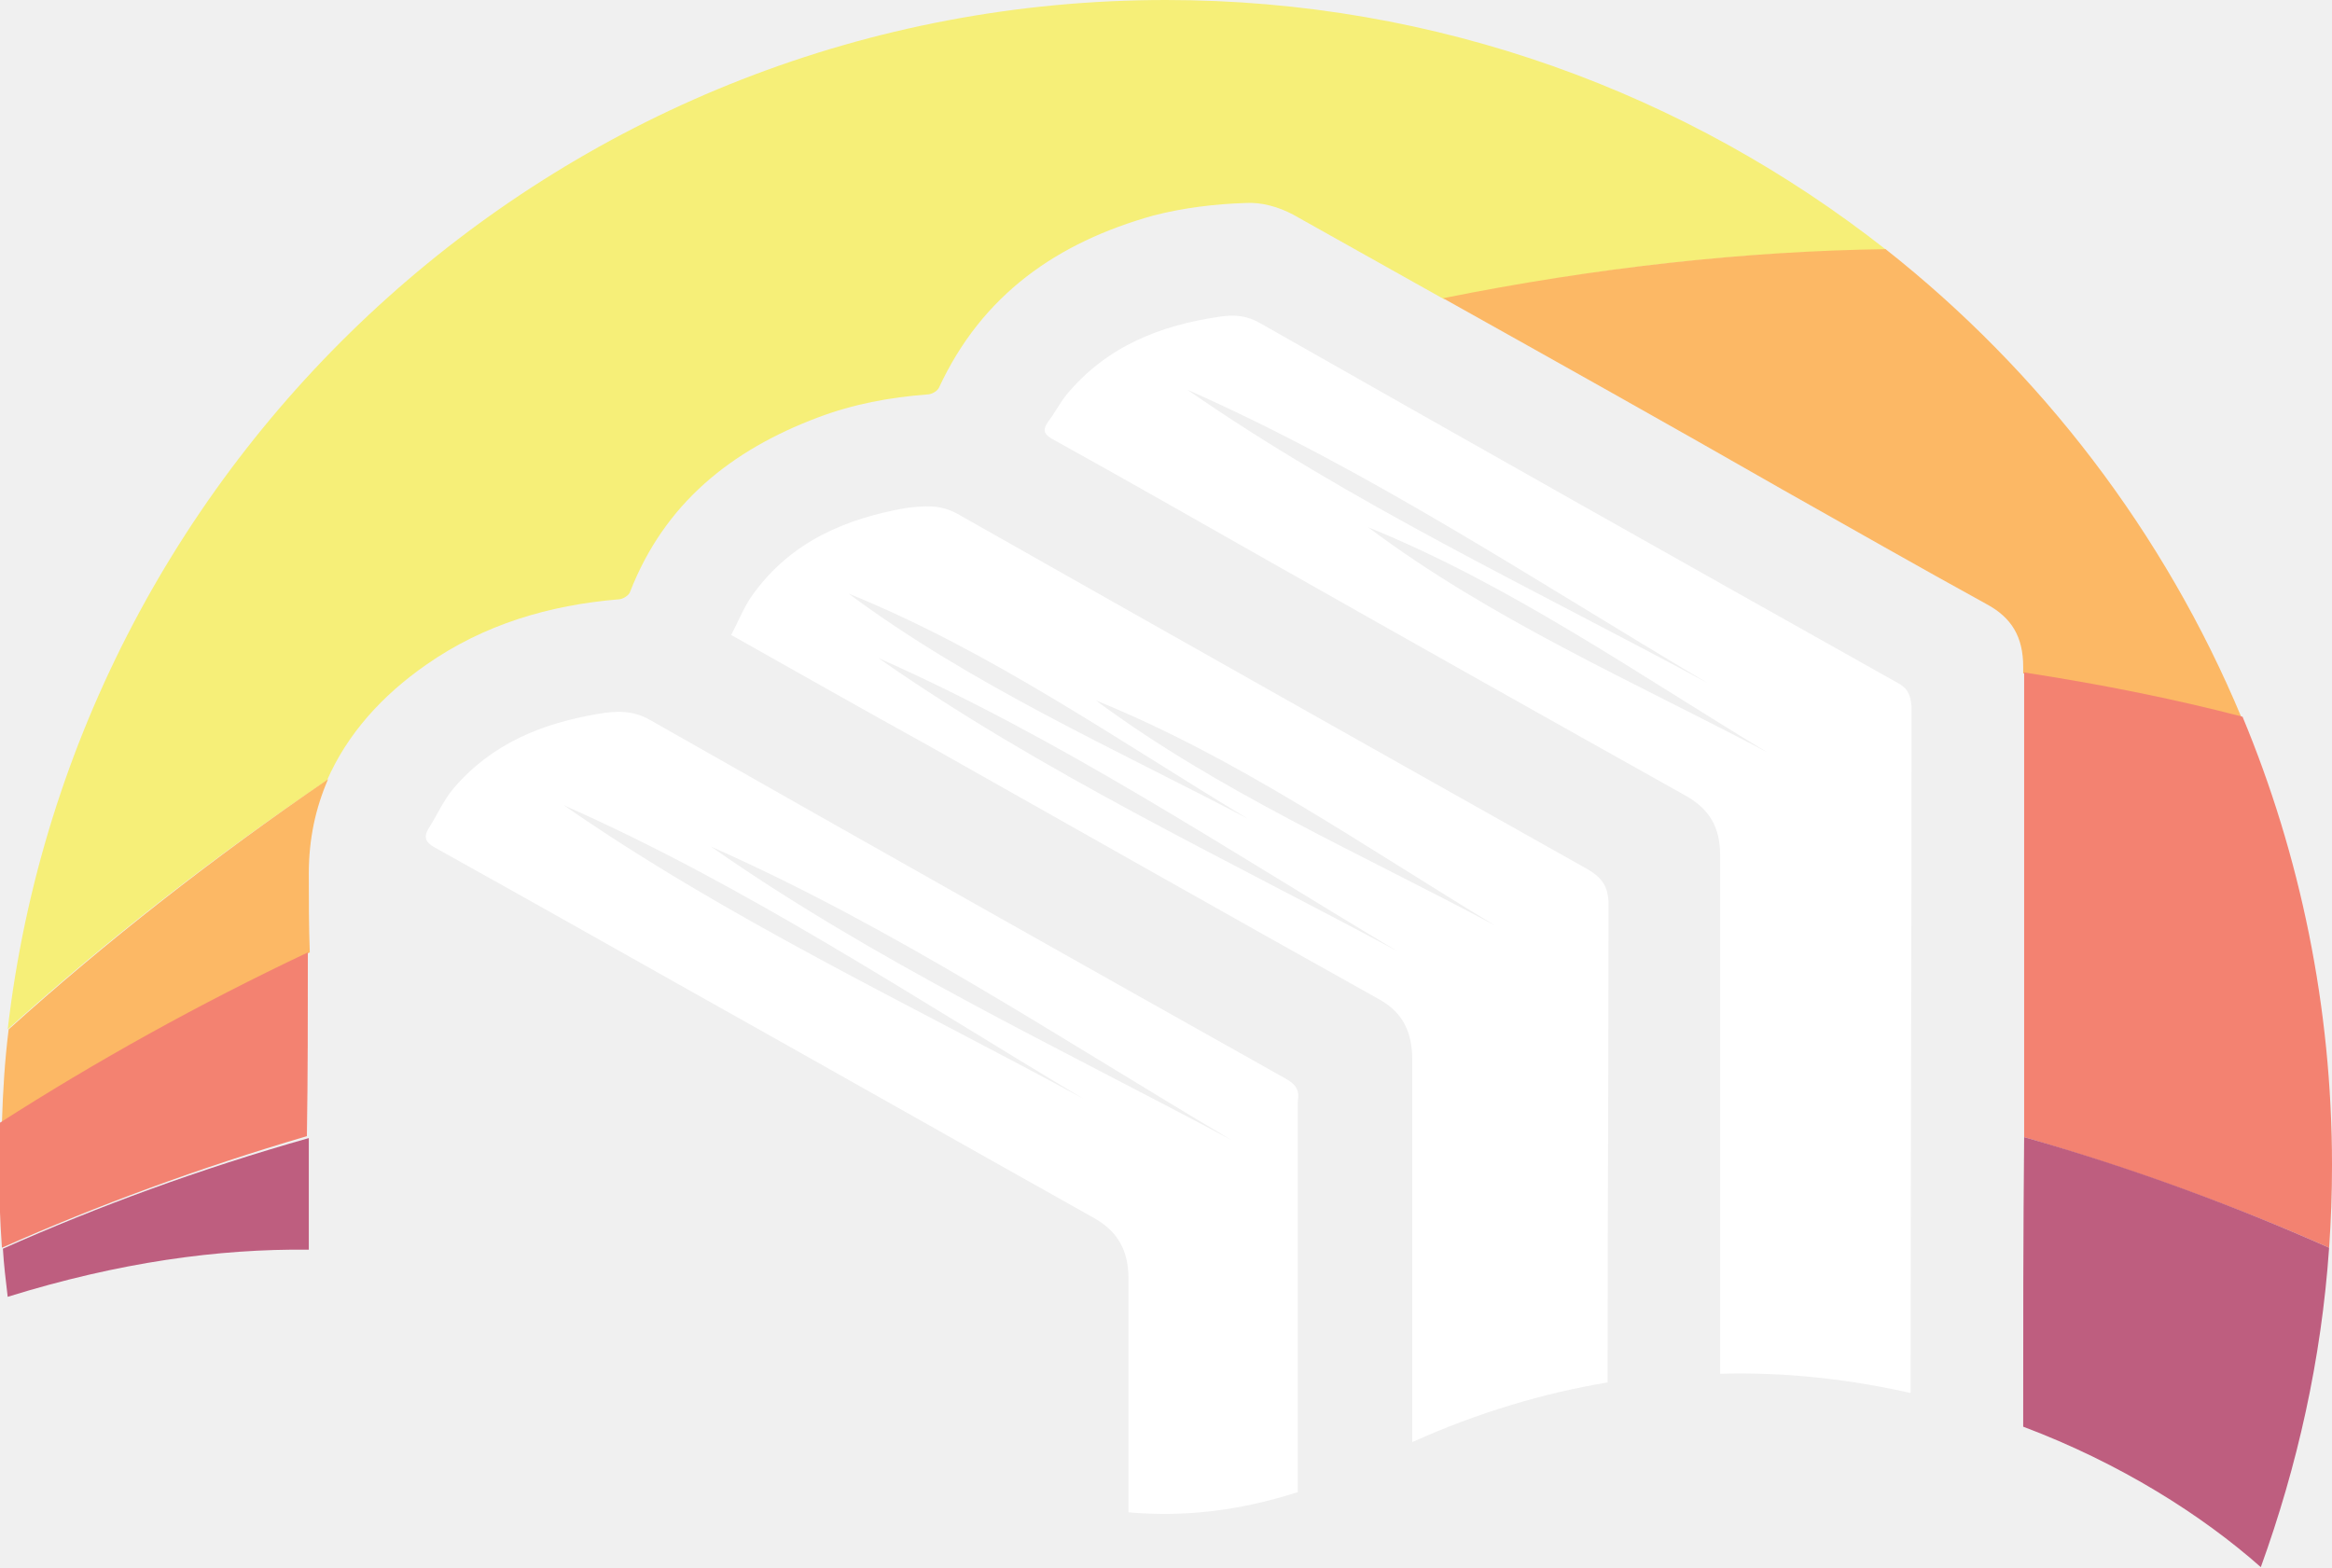
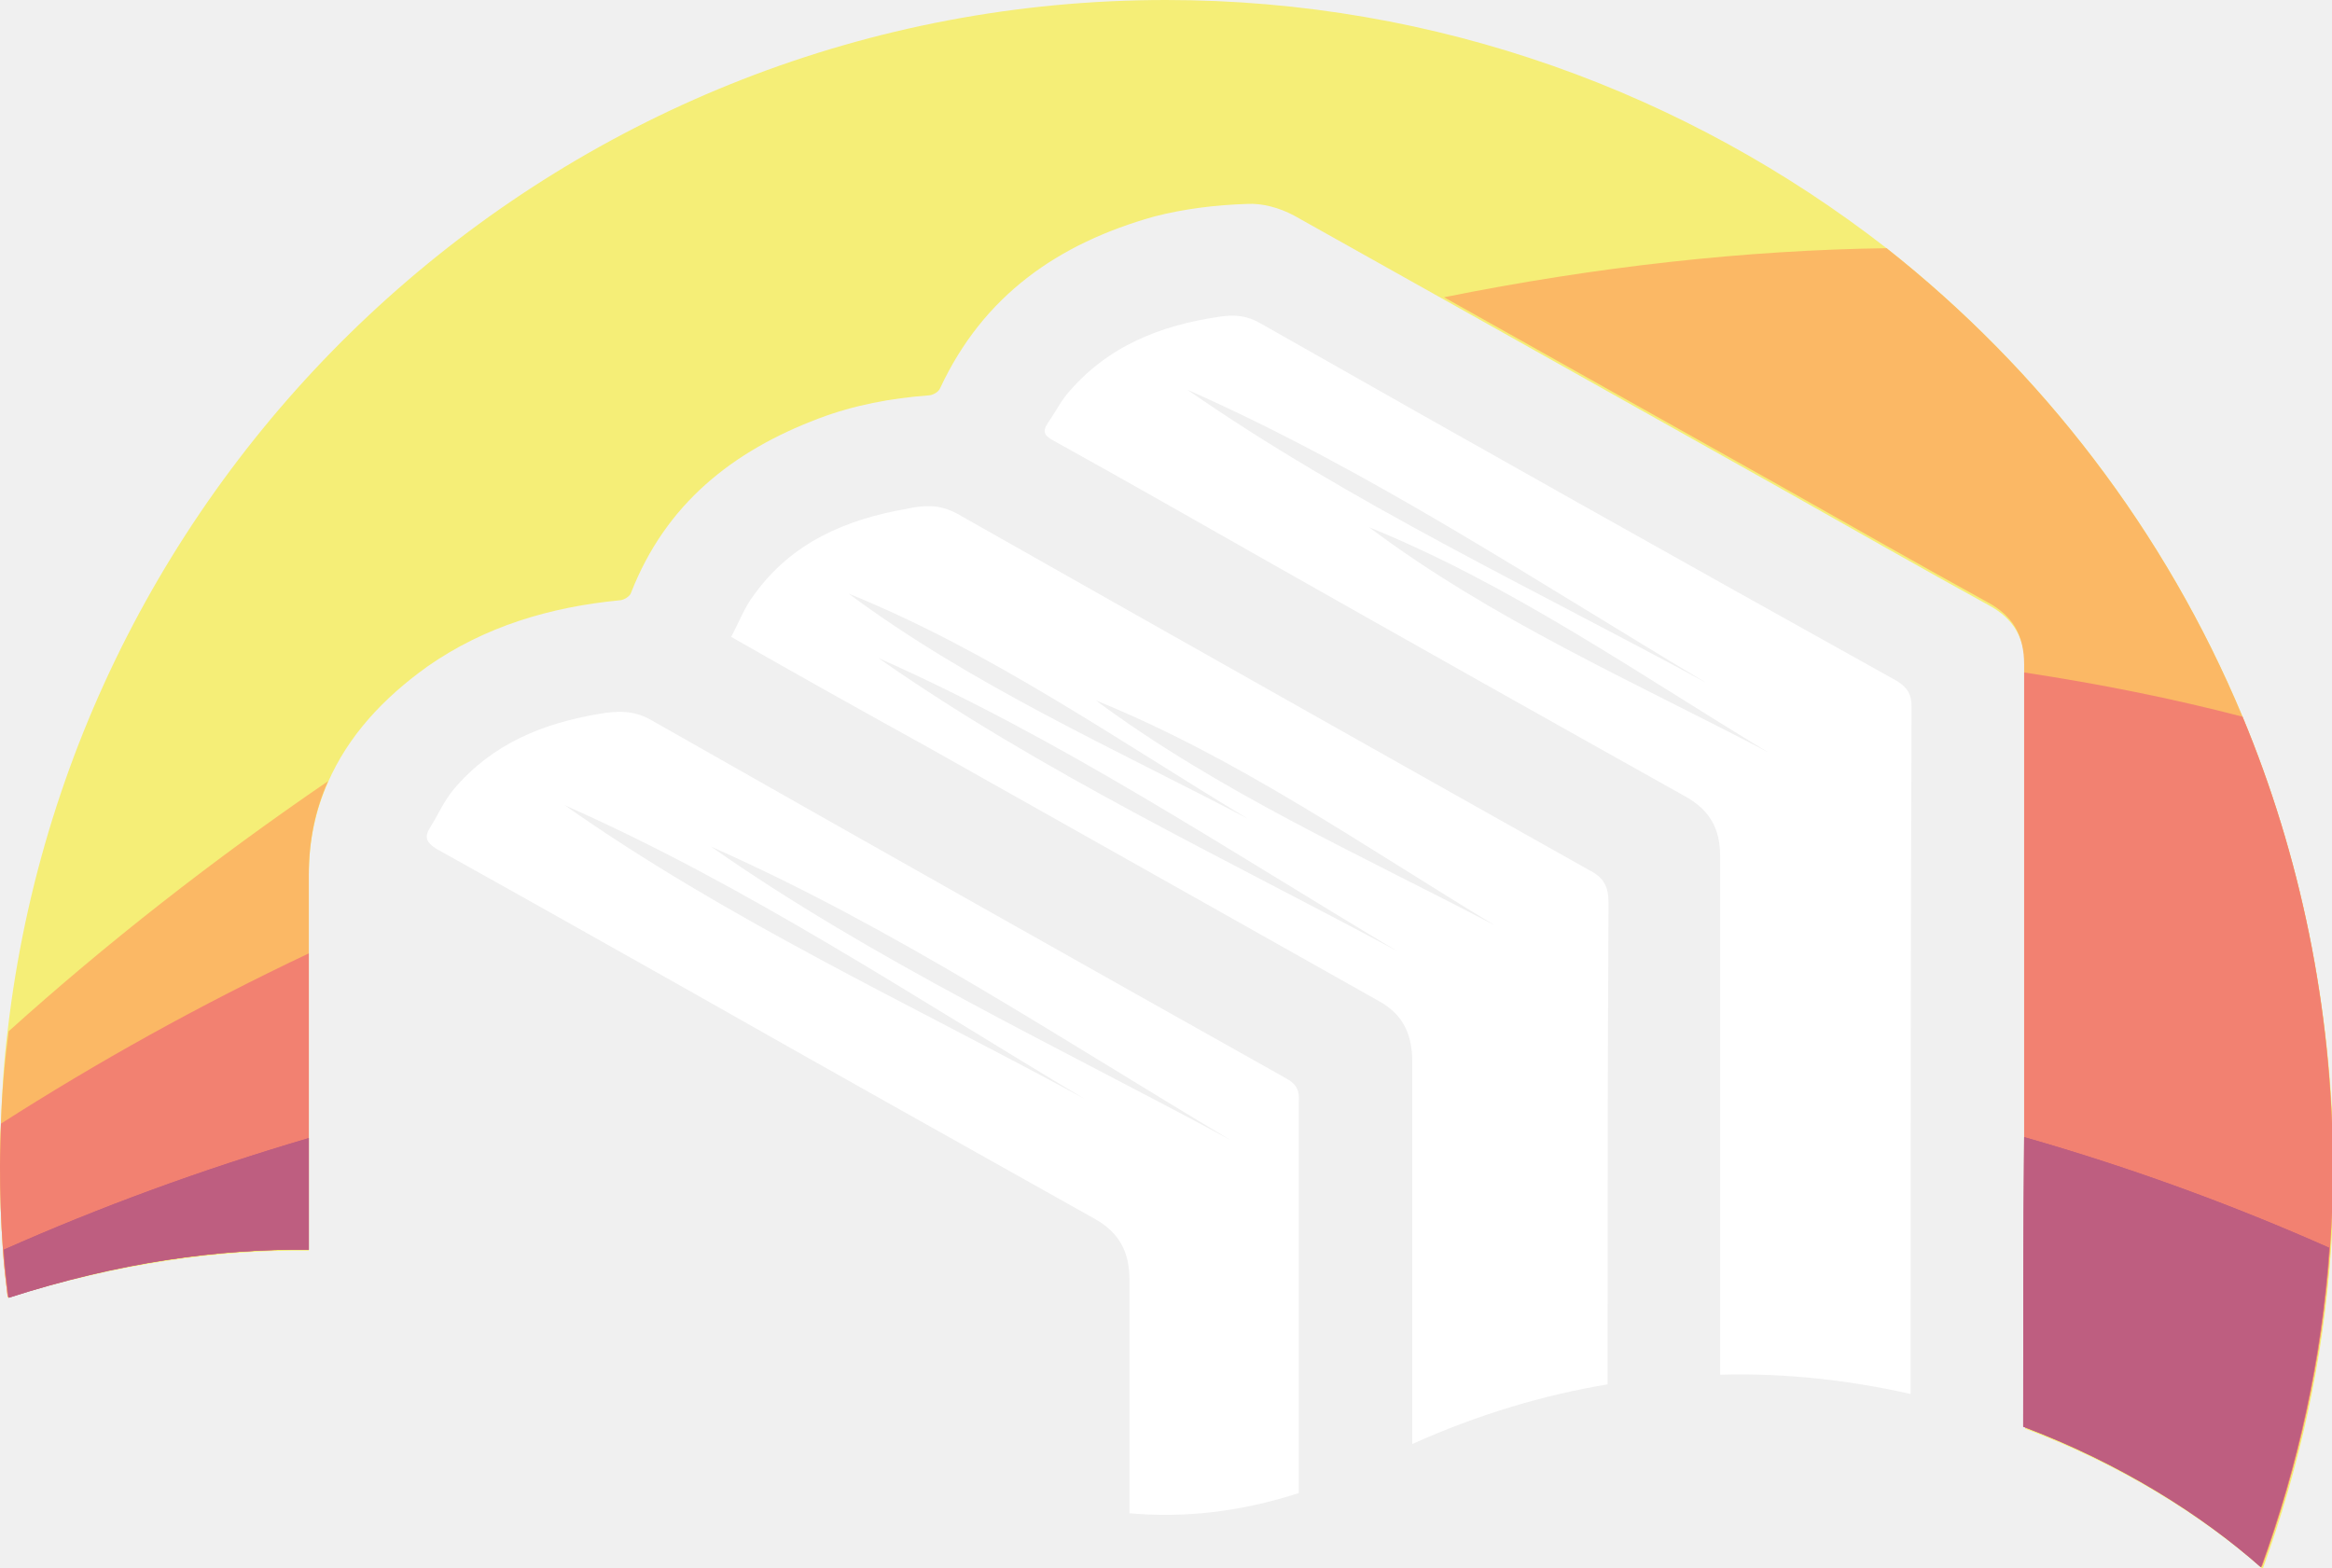
<svg xmlns="http://www.w3.org/2000/svg" version="1.1" id="a" x="0px" y="0px" viewBox="0 0 242.4 162.9" style="enable-background:new 0 0 242.4 162.9;" xml:space="preserve">
  <style type="text/css">
- 	.st0{fill:#F6EF78;}
- 	.st1{fill:#FCB865;}
- 	.st2{fill:#F38271;}
- 	.st3{fill:#BE5E7F;}
+ 	.st0{fill:#F5EE77;}
+ 	.st1{fill:#FBB865;}
+ 	.st2{fill:#F28171;}
+ 	.st3{fill:#BE5E80;}
	.st4{fill:#FFFFFF;}
</style>
-   <g id="b">
-     <path class="st0" d="M44.3,69.1c6-4.2,12.8-6.2,20-6.8c0.4,0,1.1-0.4,1.2-0.8c3.6-9.2,10.5-14.7,19.5-18.1   c3.7-1.4,7.5-2.1,11.4-2.4c0.4,0,1-0.3,1.2-0.7c4.5-9.7,12.3-15.1,22.3-17.9c3.1-0.8,6.4-1.2,9.6-1.3c1.6-0.1,3.4,0.4,4.9,1.2   c5.2,2.9,10.5,5.9,15.7,8.8c15.9-3.3,31.3-5,46-5.1C175.4,9.7,149.4,0,121.2,0C59,0,7.8,46.8,0.8,107C10.9,97.9,22,89.2,34,81.1   C36.1,76.3,39.7,72.3,44.3,69.1L44.3,69.1z" />
-     <path class="st1" d="M32.1,90.8c0-3.6,0.7-6.8,2-9.8c-12,8.2-23.1,16.9-33.2,26c-0.4,3.2-0.6,6.4-0.7,9.7   c9.9-6.4,20.6-12.3,32-17.7C32.1,96.3,32.1,93.5,32.1,90.8L32.1,90.8z" />
-     <path class="st1" d="M185.3,50.9c7.1,4,14.1,8,21.2,11.9c2.6,1.4,3.8,3.4,3.8,6.5c0,0.2,0,0.5,0,0.7c7.9,1.2,15.5,2.7,22.7,4.6   c-8-19.2-20.9-36-37-48.7c-14.6,0.2-30.1,1.9-46,5.1C161.8,37.6,173.6,44.2,185.3,50.9L185.3,50.9z" />
-     <path class="st2" d="M32,99c-11.4,5.4-22,11.3-32,17.7c0,1.5-0.1,3-0.1,4.4c0,2.9,0.1,5.8,0.3,8.6c9.9-4.4,20.5-8.3,31.7-11.6   C32,111.8,32,105.4,32,99L32,99z" />
-     <path class="st2" d="M233.1,74.5c-7.3-1.9-14.9-3.4-22.7-4.6c0,16.1,0,32.2,0,48.3c11.2,3.3,21.8,7.1,31.7,11.5   c0.2-2.8,0.3-5.7,0.3-8.6C242.4,104.7,239.1,88.9,233.1,74.5z" />
-     <path class="st3" d="M210.3,148.3c10.1,3.8,18.6,9.2,24.7,14.6c3.8-10.5,6.3-21.6,7.1-33.2c-9.9-4.4-20.5-8.3-31.7-11.5   C210.3,128.2,210.3,138.2,210.3,148.3L210.3,148.3z" />
-     <path class="st3" d="M0.3,129.8c0.1,1.7,0.3,3.3,0.5,5c11.6-3.6,21.9-5,31.3-4.9c0-3.9,0-7.8,0-11.6   C20.8,121.5,10.2,125.4,0.3,129.8z" />
-     <path class="st4" d="M197.1,70.9C175,58.5,153,46.1,131,33.6c-1.4-0.8-2.6-0.9-4.1-0.7c-6.3,0.9-11.9,3.1-16.1,8.2   c-0.7,0.9-1.2,1.9-1.9,2.8c-0.6,0.9-0.3,1.3,0.6,1.8c7.6,4.2,15.1,8.5,22.7,12.8c14.3,8.1,28.7,16.2,43,24.2   c2.5,1.4,3.6,3.3,3.6,6.2c0,18,0,36,0,53.9c6.9-0.2,13.6,0.6,19.8,2c0-23.8,0.1-47.5,0.1-71.3C198.6,72.2,198.3,71.5,197.1,70.9   L197.1,70.9z M123.4,40.5c19,8.4,36.2,19.9,54.1,30.5C159.2,61.1,140.4,52.3,123.4,40.5z M142.2,54.8c14.8,6,27.9,15.2,41.5,23.4   C169.7,70.8,155,64.4,142.2,54.8z" />
-     <path class="st4" d="M165.1,90.4c-21.9-12.3-43.7-24.6-65.6-37c-1.8-1-3.5-0.8-5.3-0.6c-6.3,1.1-11.9,3.5-15.8,8.8   c-1,1.3-1.6,2.9-2.4,4.4c7.1,4,13.8,7.8,20.5,11.5c15.6,8.8,31.3,17.7,46.9,26.4c2.5,1.4,3.4,3.5,3.4,6.3c0,13.2,0,26.4,0,39.7   c6.9-3.1,13.7-5.1,20.3-6.2c0-16.7,0.1-33.3,0.1-50C167.1,92.2,166.6,91.3,165.1,90.4L165.1,90.4z M129.7,85.1   c-14.1-7.4-28.7-13.9-41.5-23.4C103,67.7,116.1,76.9,129.7,85.1z M91.3,68.4c19,8.4,36.2,19.9,54,30.5   C127.1,89.1,108.3,80.3,91.3,68.4z M113.9,72.8c14.8,6,27.9,15.2,41.5,23.4C141.4,88.7,126.7,82.3,113.9,72.8z" />
-     <path class="st4" d="M133.6,112.1c-22.1-12.4-44.1-24.8-66.1-37.3c-1.8-1-3.5-0.9-5.3-0.6c-5.9,1-11.1,3.1-15.1,7.8   c-1,1.2-1.7,2.8-2.6,4.2c-0.5,0.9-0.2,1.4,0.7,1.9c8.8,4.9,17.5,9.8,26.2,14.7c14.1,7.9,28.2,15.9,42.3,23.8   c2.5,1.4,3.6,3.4,3.6,6.3c0,8.1,0,16.2,0,24.3c5.6,0.5,11.4-0.1,17.6-2.1c0-13.5,0-27.1,0-40.6   C135.1,113.3,134.7,112.7,133.6,112.1L133.6,112.1z M58.6,83.7c19,8.4,36.2,19.9,54,30.5C94.4,104.3,75.6,95.5,58.6,83.7z M73.9,88   c19,8.4,36.2,19.9,54.1,30.5C109.7,108.7,90.9,99.9,73.9,88z" />
+   <path class="st0" d="M233.1,74.5c-8-19.2-20.9-36-37-48.7C175.4,9.7,149.4,0,121.2,0C59.1,0,7.8,46.8,0.8,107.1  c-0.4,3.2-0.6,6.4-0.7,9.7c-0.1,1.5-0.1,3-0.1,4.5c0,2.9,0.1,5.8,0.3,8.6c0.1,1.7,0.3,3.3,0.5,5c11.6-3.6,21.9-5,31.3-4.9  c0-3.9,0-7.7,0-11.6c0-6.4,0-12.8,0-19.2c0-2.7,0-5.5,0-8.2c0-3.6,0.7-6.8,2-9.7c2.1-4.8,5.7-8.7,10.3-12c6-4.2,12.8-6.2,20-6.9  c0.4,0,1.1-0.4,1.2-0.8c3.6-9.2,10.5-14.7,19.5-18.1c3.7-1.4,7.5-2.1,11.4-2.4c0.4,0,1-0.3,1.2-0.7c4.5-9.7,12.3-15.1,22.3-17.9  c3.1-0.8,6.4-1.2,9.6-1.3c1.6-0.1,3.4,0.4,4.9,1.2c5.2,2.9,10.5,5.9,15.7,8.8c11.8,6.6,23.5,13.2,35.3,19.8c7.1,4,14.1,8,21.2,11.9  c2.6,1.4,3.8,3.4,3.8,6.5c0,0.2,0,0.5,0,0.7c0,16.1,0,32.2,0,48.3c0,10,0,20.1,0,30.1c10.1,3.8,18.6,9.2,24.7,14.6  c3.8-10.5,6.3-21.6,7.1-33.2c0.2-2.8,0.3-5.7,0.3-8.6C242.4,104.7,239.1,88.9,233.1,74.5z" />
+   <g>
+     <path class="st1" d="M0.1,116.7c-0.1,1.5-0.1,3-0.1,4.5c0,2.9,0.1,5.8,0.3,8.6c0.1,1.7,0.3,3.3,0.5,5c11.6-3.6,21.9-5,31.3-4.9   c0-3.9,0-7.7,0-11.6c0-6.4,0-12.8,0-19.2c0-2.7,0-5.5,0-8.2c0-3.6,0.7-6.8,2-9.7c-12,8.2-23.1,16.9-33.2,26   C0.5,110.2,0.2,113.5,0.1,116.7z" />
+     <path class="st1" d="M233.1,74.5c-8-19.2-20.9-36-37-48.7c-14.6,0.2-30.1,1.9-46,5.1c11.8,6.6,23.5,13.2,35.3,19.8   c7.1,4,14.1,8,21.2,11.9c2.6,1.4,3.8,3.4,3.8,6.5c0,0.2,0,0.5,0,0.7c0,16.1,0,32.2,0,48.3c0,10,0,20.1,0,30.1   c10.1,3.8,18.6,9.2,24.7,14.6c3.8-10.5,6.3-21.6,7.1-33.2c0.2-2.8,0.3-5.7,0.3-8.6C242.4,104.7,239.1,88.9,233.1,74.5z" />
  </g>
+   <g>
+     <path class="st2" d="M233.1,74.5c-7.3-1.9-14.8-3.4-22.7-4.6c0,16.1,0,32.2,0,48.3c0,10,0,20.1,0,30.1c10.1,3.8,18.6,9.2,24.7,14.6   c3.8-10.5,6.3-21.6,7.1-33.2c0.2-2.8,0.3-5.7,0.3-8.6C242.4,104.7,239.1,88.9,233.1,74.5z" />
+     <path class="st2" d="M0,121.2c0,2.9,0.1,5.8,0.3,8.6c0.1,1.7,0.3,3.3,0.5,5c11.6-3.6,21.9-5,31.3-4.9c0-3.9,0-7.7,0-11.6   c0-6.4,0-12.8,0-19.2c-11.4,5.4-22,11.3-32,17.7C0.1,118.2,0,119.7,0,121.2z" />
+   </g>
+   <path class="st3" d="M210.3,148.3c10.1,3.8,18.6,9.2,24.7,14.6c3.8-10.5,6.3-21.6,7.1-33.2c-9.9-4.4-20.5-8.3-31.7-11.5  C210.3,128.2,210.3,138.3,210.3,148.3z" />
+   <path class="st3" d="M32.1,129.9c0-3.9,0-7.7,0-11.6c-11.2,3.3-21.8,7.2-31.7,11.6c0.1,1.7,0.3,3.3,0.5,5  C12.4,131.2,22.7,129.8,32.1,129.9z" />
+   <path class="st3" d="M210.3,148.3c10.1,3.8,18.6,9.2,24.7,14.6c3.8-10.5,6.3-21.6,7.1-33.2c-9.9-4.4-20.5-8.3-31.7-11.5  C210.3,128.2,210.3,138.3,210.3,148.3z" />
+   <path class="st3" d="M32.1,129.9c0-3.9,0-7.7,0-11.6c-11.2,3.3-21.8,7.2-31.7,11.6c0.1,1.7,0.3,3.3,0.5,5  C12.4,131.2,22.7,129.8,32.1,129.9z" />
+   <path class="st4" d="M167.2,93.9c0-1.8-0.5-2.7-2.1-3.5c-21.9-12.3-43.7-24.6-65.6-37c-1.8-1-3.5-0.9-5.3-0.5  c-6.3,1.1-11.9,3.5-15.8,8.9c-1,1.3-1.6,2.9-2.4,4.4c7,4,13.8,7.8,20.5,11.5c15.6,8.8,31.3,17.6,46.9,26.4c2.5,1.4,3.4,3.5,3.4,6.3  c0,13.2,0,26.5,0,39.7c6.9-3.1,13.7-5.1,20.3-6.2C167.1,127.3,167.1,110.6,167.2,93.9z M155.4,96.2c-14.1-7.4-28.7-13.9-41.5-23.4  C128.7,78.8,141.8,88,155.4,96.2z M129.7,85.1c-14.1-7.4-28.7-13.9-41.5-23.4C103,67.7,116.1,76.9,129.7,85.1z M91.3,68.4  c19,8.4,36.2,19.9,54,30.5C127.1,89.1,108.3,80.3,91.3,68.4z" />
+   <path class="st4" d="M198.7,73.5c0-1.3-0.4-2-1.5-2.7C175.1,58.5,153,46.1,131,33.6c-1.4-0.8-2.6-0.9-4.1-0.7  c-6.3,0.9-11.9,3.1-16.1,8.2c-0.7,0.9-1.2,1.9-1.9,2.9c-0.6,0.9-0.3,1.3,0.6,1.8c7.6,4.2,15.1,8.5,22.7,12.8  c14.3,8.1,28.7,16.2,43,24.2c2.5,1.4,3.6,3.3,3.6,6.2c0,18,0,36,0,53.9c6.9-0.2,13.6,0.6,19.8,2C198.6,121,198.6,97.3,198.7,73.5z   M123.4,40.5c19,8.4,36.2,19.9,54,30.5C159.2,61.1,140.4,52.3,123.4,40.5z M142.3,54.8c14.8,6,27.9,15.2,41.5,23.4  C169.7,70.8,155.1,64.4,142.3,54.8z" />
+   <path class="st4" d="M133.7,112.1c-22.1-12.4-44.1-24.8-66.1-37.3c-1.8-1-3.5-0.9-5.3-0.6c-5.9,1-11.1,3.1-15.1,7.8  c-1.1,1.3-1.7,2.8-2.6,4.2c-0.5,0.9-0.2,1.4,0.7,2c8.8,4.9,17.5,9.8,26.2,14.7c14.1,8,28.2,15.9,42.3,23.8c2.5,1.4,3.6,3.4,3.6,6.3  c0,8.1,0,16.2,0,24.3c5.6,0.5,11.4-0.1,17.6-2.1c0-13.5,0-27.1,0-40.6C135.1,113.4,134.8,112.7,133.7,112.1z M58.7,83.7  c19,8.4,36.2,19.9,54,30.5C94.5,104.3,75.6,95.6,58.7,83.7z M73.9,88c19,8.4,36.2,19.9,54,30.5C109.8,108.7,90.9,99.9,73.9,88z" />
</svg>
